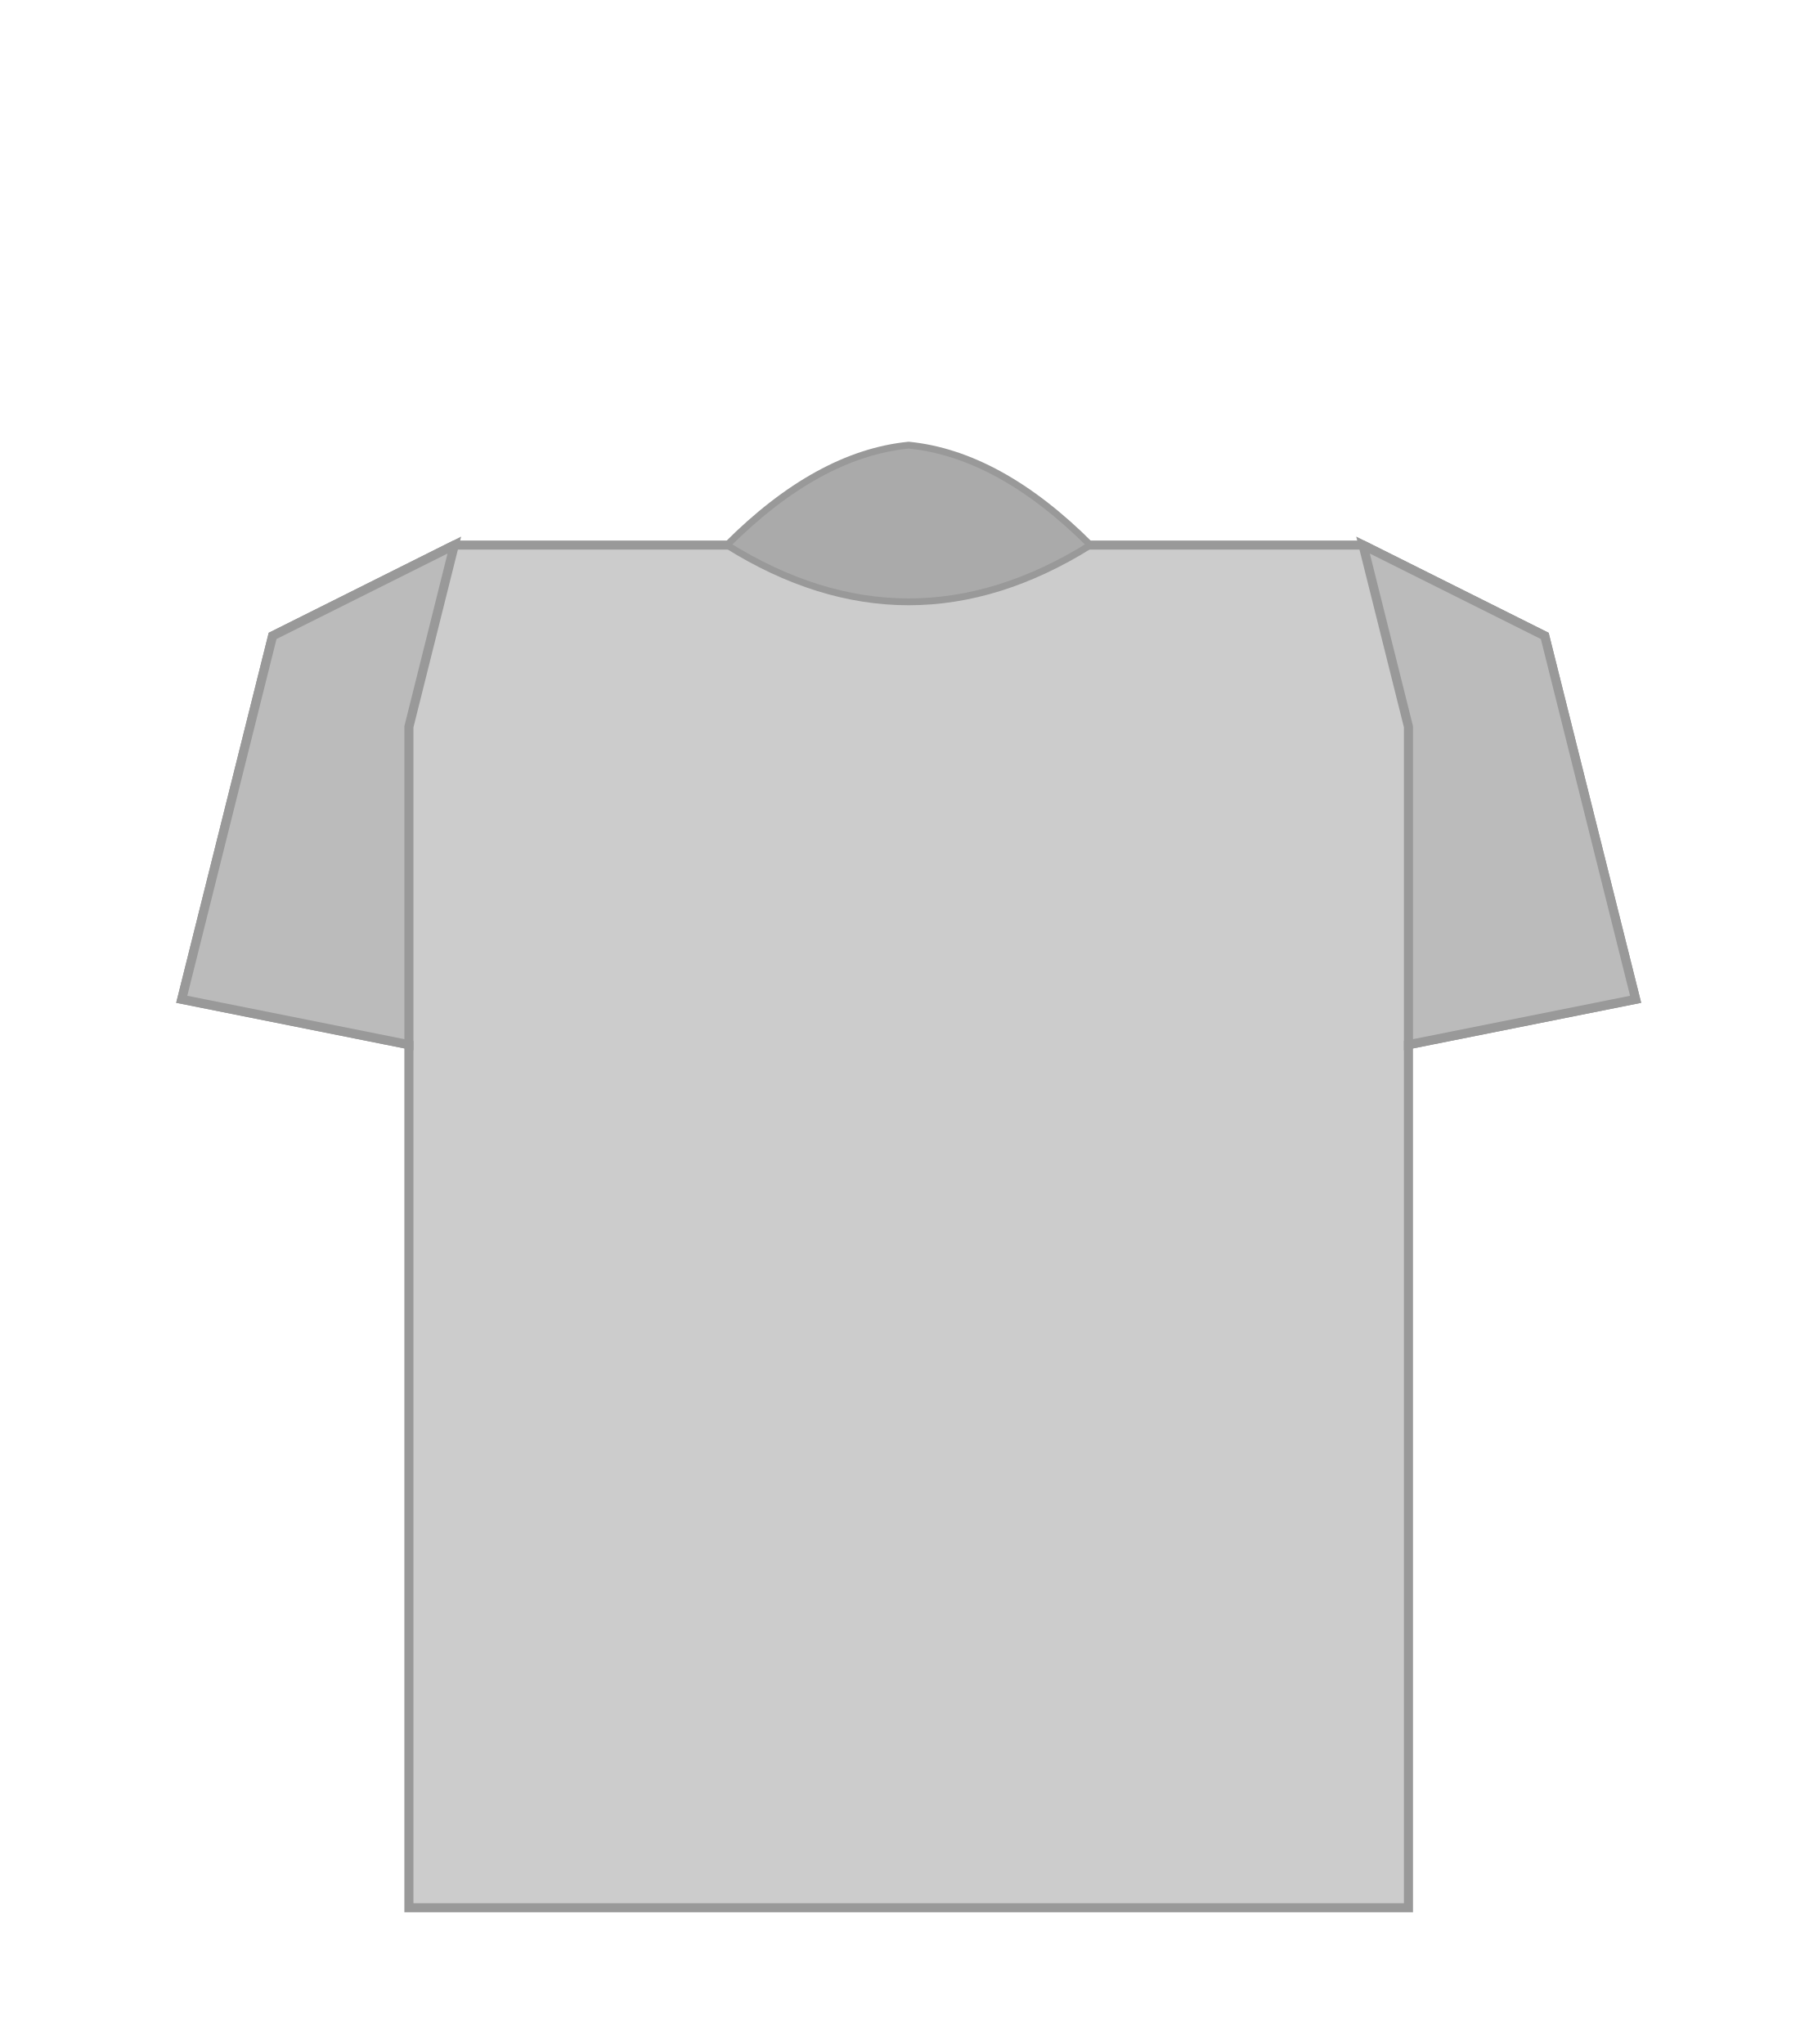
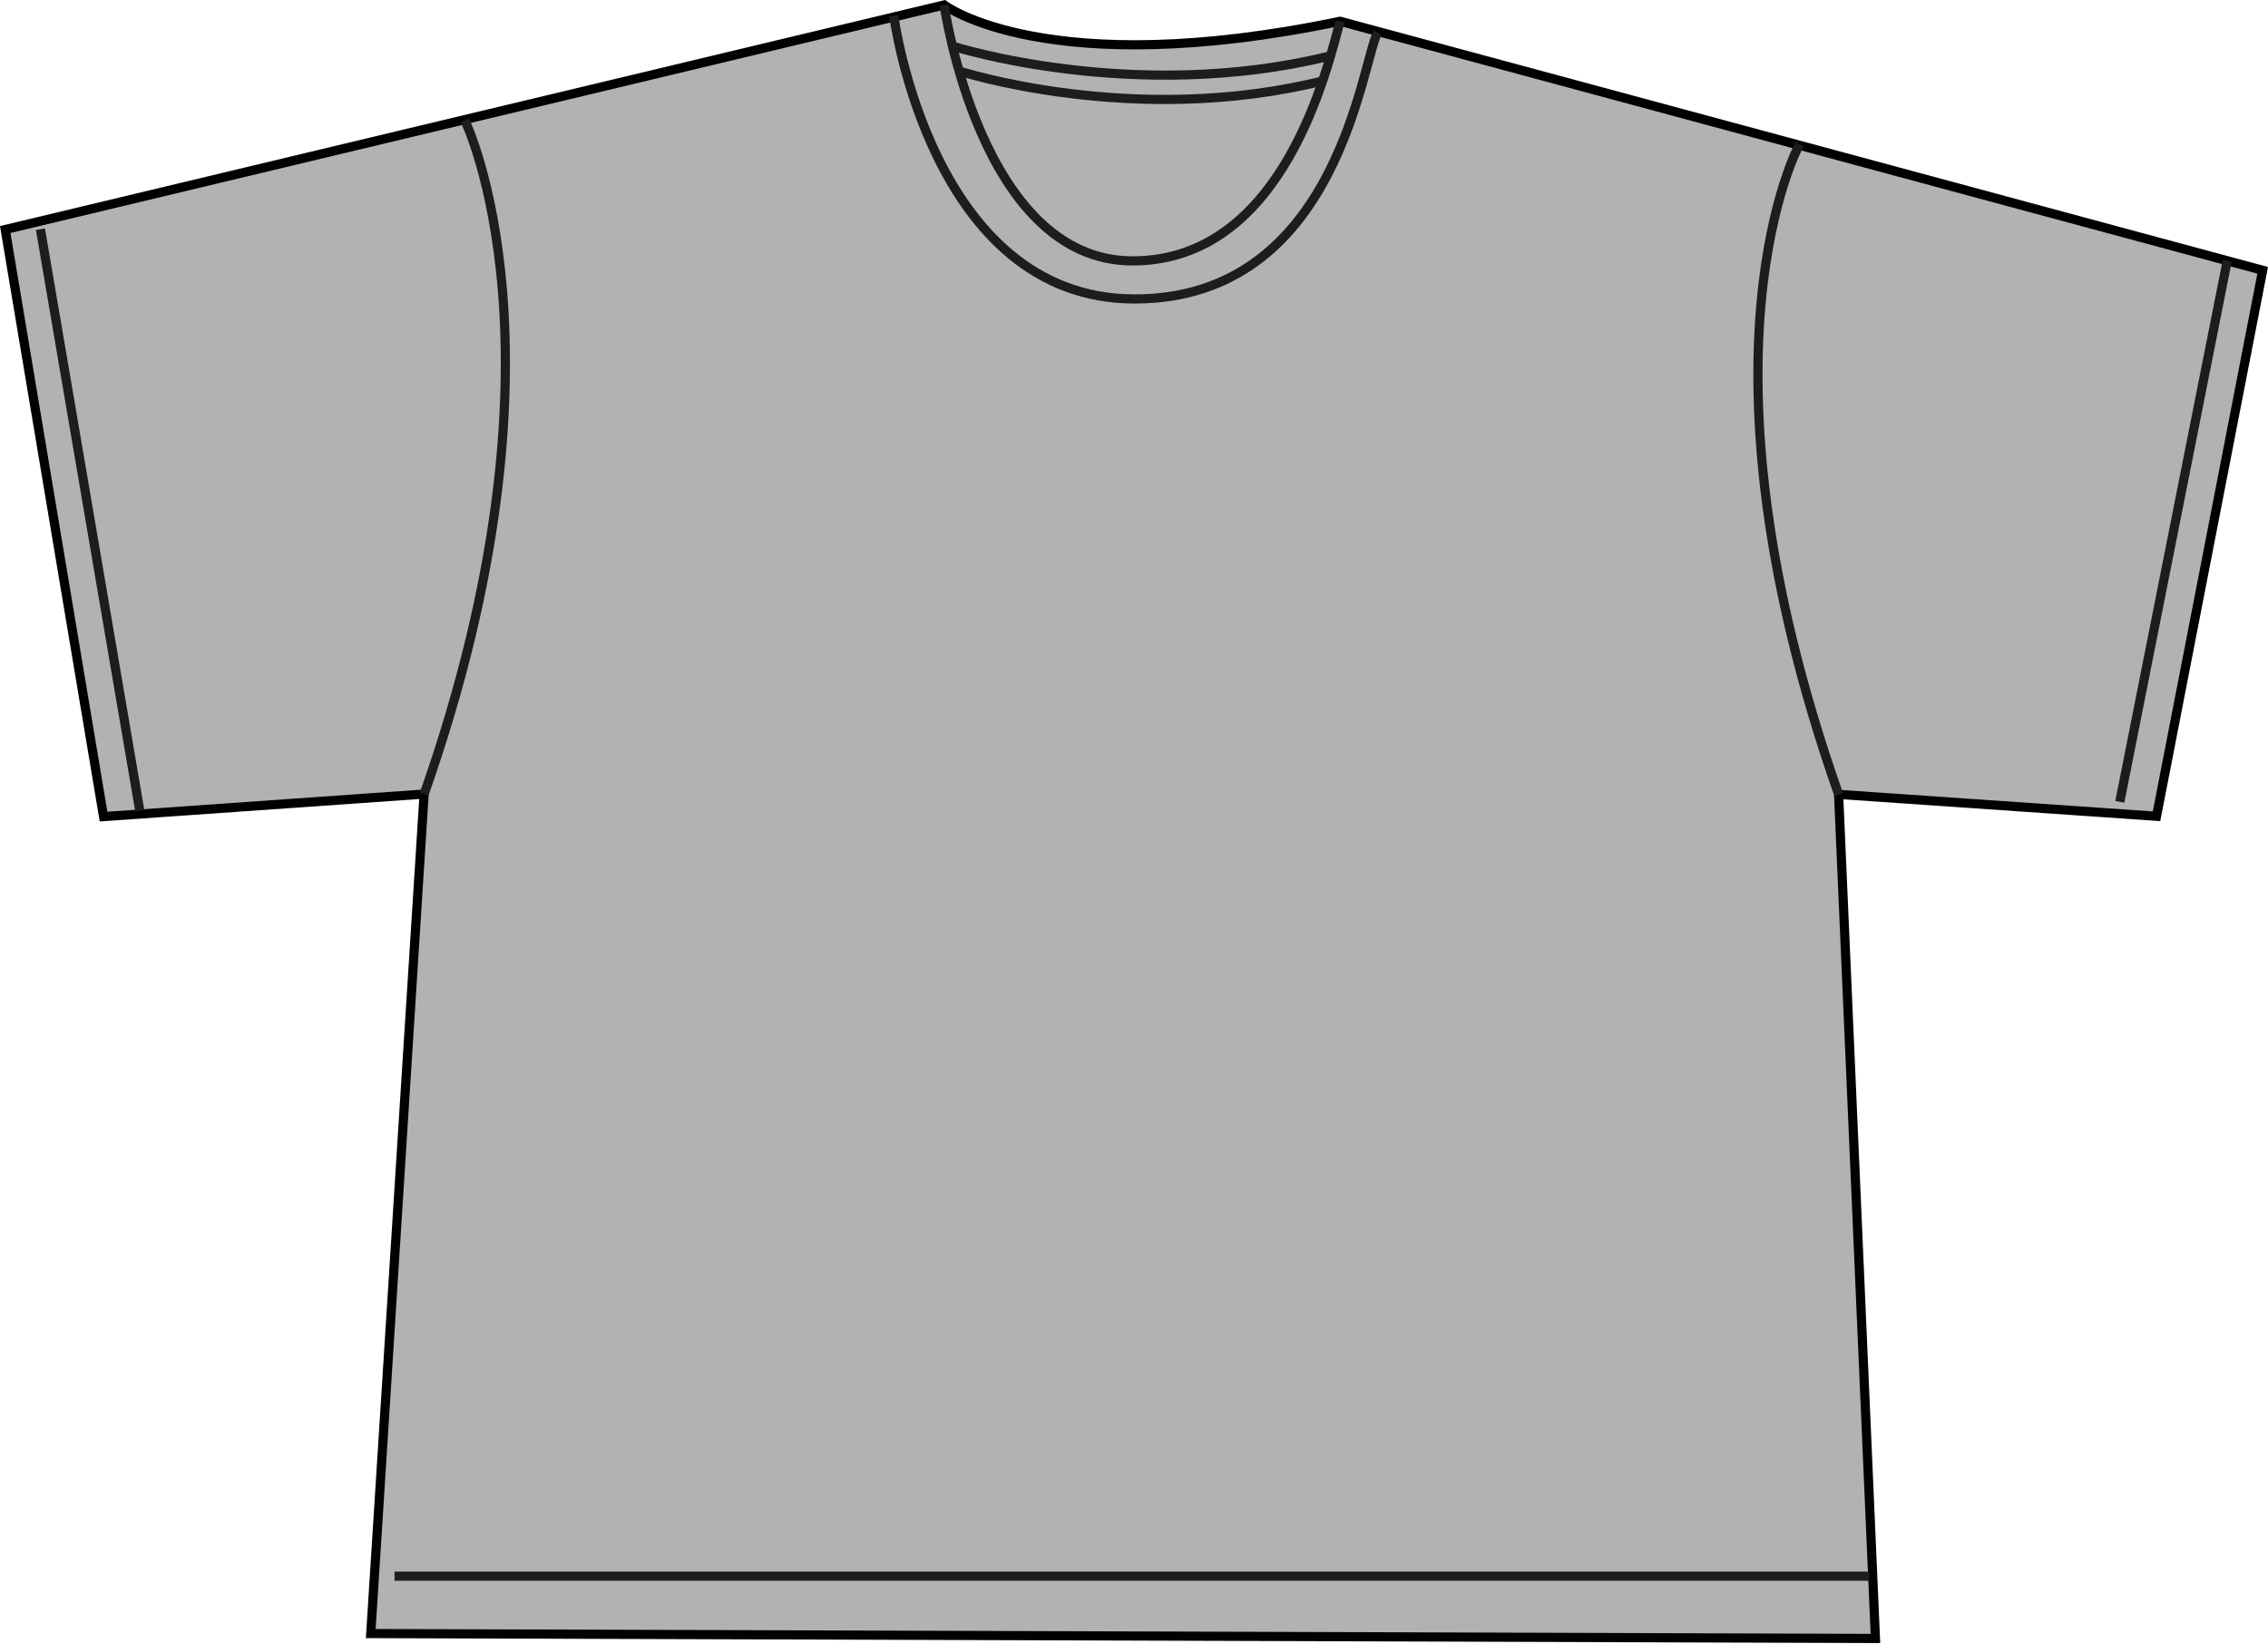
- <svg xmlns="http://www.w3.org/2000/svg" viewBox="0 0 400 450" width="400" height="450">
-   <path id="body" d="M 100 120 L 60 140 L 40 220 L 90 230 L 90 420 L 310 420 L 310 230 L 360 220 L 340 140 L 300 120 Z" fill="#CCCCCC" stroke="#999999" stroke-width="2" />
-   <path id="sleeve-left" d="M 100 120 L 60 140 L 40 220 L 90 230 L 90 160 Z" fill="#BBBBBB" stroke="#999999" stroke-width="2" />
-   <path id="sleeve-right" d="M 300 120 L 340 140 L 360 220 L 310 230 L 310 160 Z" fill="#BBBBBB" stroke="#999999" stroke-width="2" />
-   <path id="collar" d="M 160 120 Q 200 145 240 120 Q 220 100 200 98 Q 180 100 160 120 Z" fill="#AAAAAA" stroke="#999999" stroke-width="1.5" />
-   <line x1="100" y1="120" x2="160" y2="120" stroke="#999999" stroke-width="1.5" />
-   <line x1="240" y1="120" x2="300" y2="120" stroke="#999999" stroke-width="1.5" />
+ <svg xmlns="http://www.w3.org/2000/svg" id="Capa_1" data-name="Capa 1" viewBox="0 0 494.59 358.29">
+   <path fill="#b2b2b2" stroke="#010101" stroke-miterlimit="10" stroke-width="2" d="M292.24,4.64l201.19,54.3-23.15,119.05-69.33-4.77,8.03,184.05-328.13-1.07,11.64-183.05-69.91,4.91L1.14,50.05,205.89,1.08s22.26,16.91,86.35,3.56Z" />
+   <path fill="none" stroke="#1d1d1b" stroke-miterlimit="10" stroke-width="2" d="M208.82,15.39s38.5,12.6,80.07,2.15" />
+   <path fill="none" stroke="#1d1d1b" stroke-miterlimit="10" stroke-width="2" d="M194.91,3.44s8.06,61.75,52.53,61.75,49.54-52.07,52.99-58.06" />
+   <path fill="none" stroke="#1d1d1b" stroke-miterlimit="10" stroke-width="2" d="M101.36,26.21s24.92,50.85-8.87,146.95" />
+   <path fill="none" stroke="#1d1d1b" stroke-miterlimit="10" stroke-width="2" d="M392.43,31.46s-25.26,45.67,8.53,141.78" />
+   <path d="M 462.27 174.84 L 485.7 56.86" fill="none" stroke="#1d1d1b" stroke-miterlimit="10" stroke-width="2" />
+   <path fill="none" stroke="#1d1d1b" stroke-miterlimit="10" stroke-width="2" d="M207.82,10.09s39.45,12.6,82.06,2.15" />
+   <path fill="none" stroke="#1d1d1b" stroke-miterlimit="10" stroke-width="2" d="M205.89,1.08s7.91,55.81,41.09,55.81,42.6-42.75,45.26-52.25" />
+   <path d="M 30.48 176.77 L 8.82 49.98" fill="none" stroke="#1d1d1b" stroke-miterlimit="10" stroke-width="2" />
+   <path d="M 86.04 343.69 L 407.63 343.69" fill="none" stroke="#1d1d1b" stroke-miterlimit="10" stroke-width="2" />
</svg>
